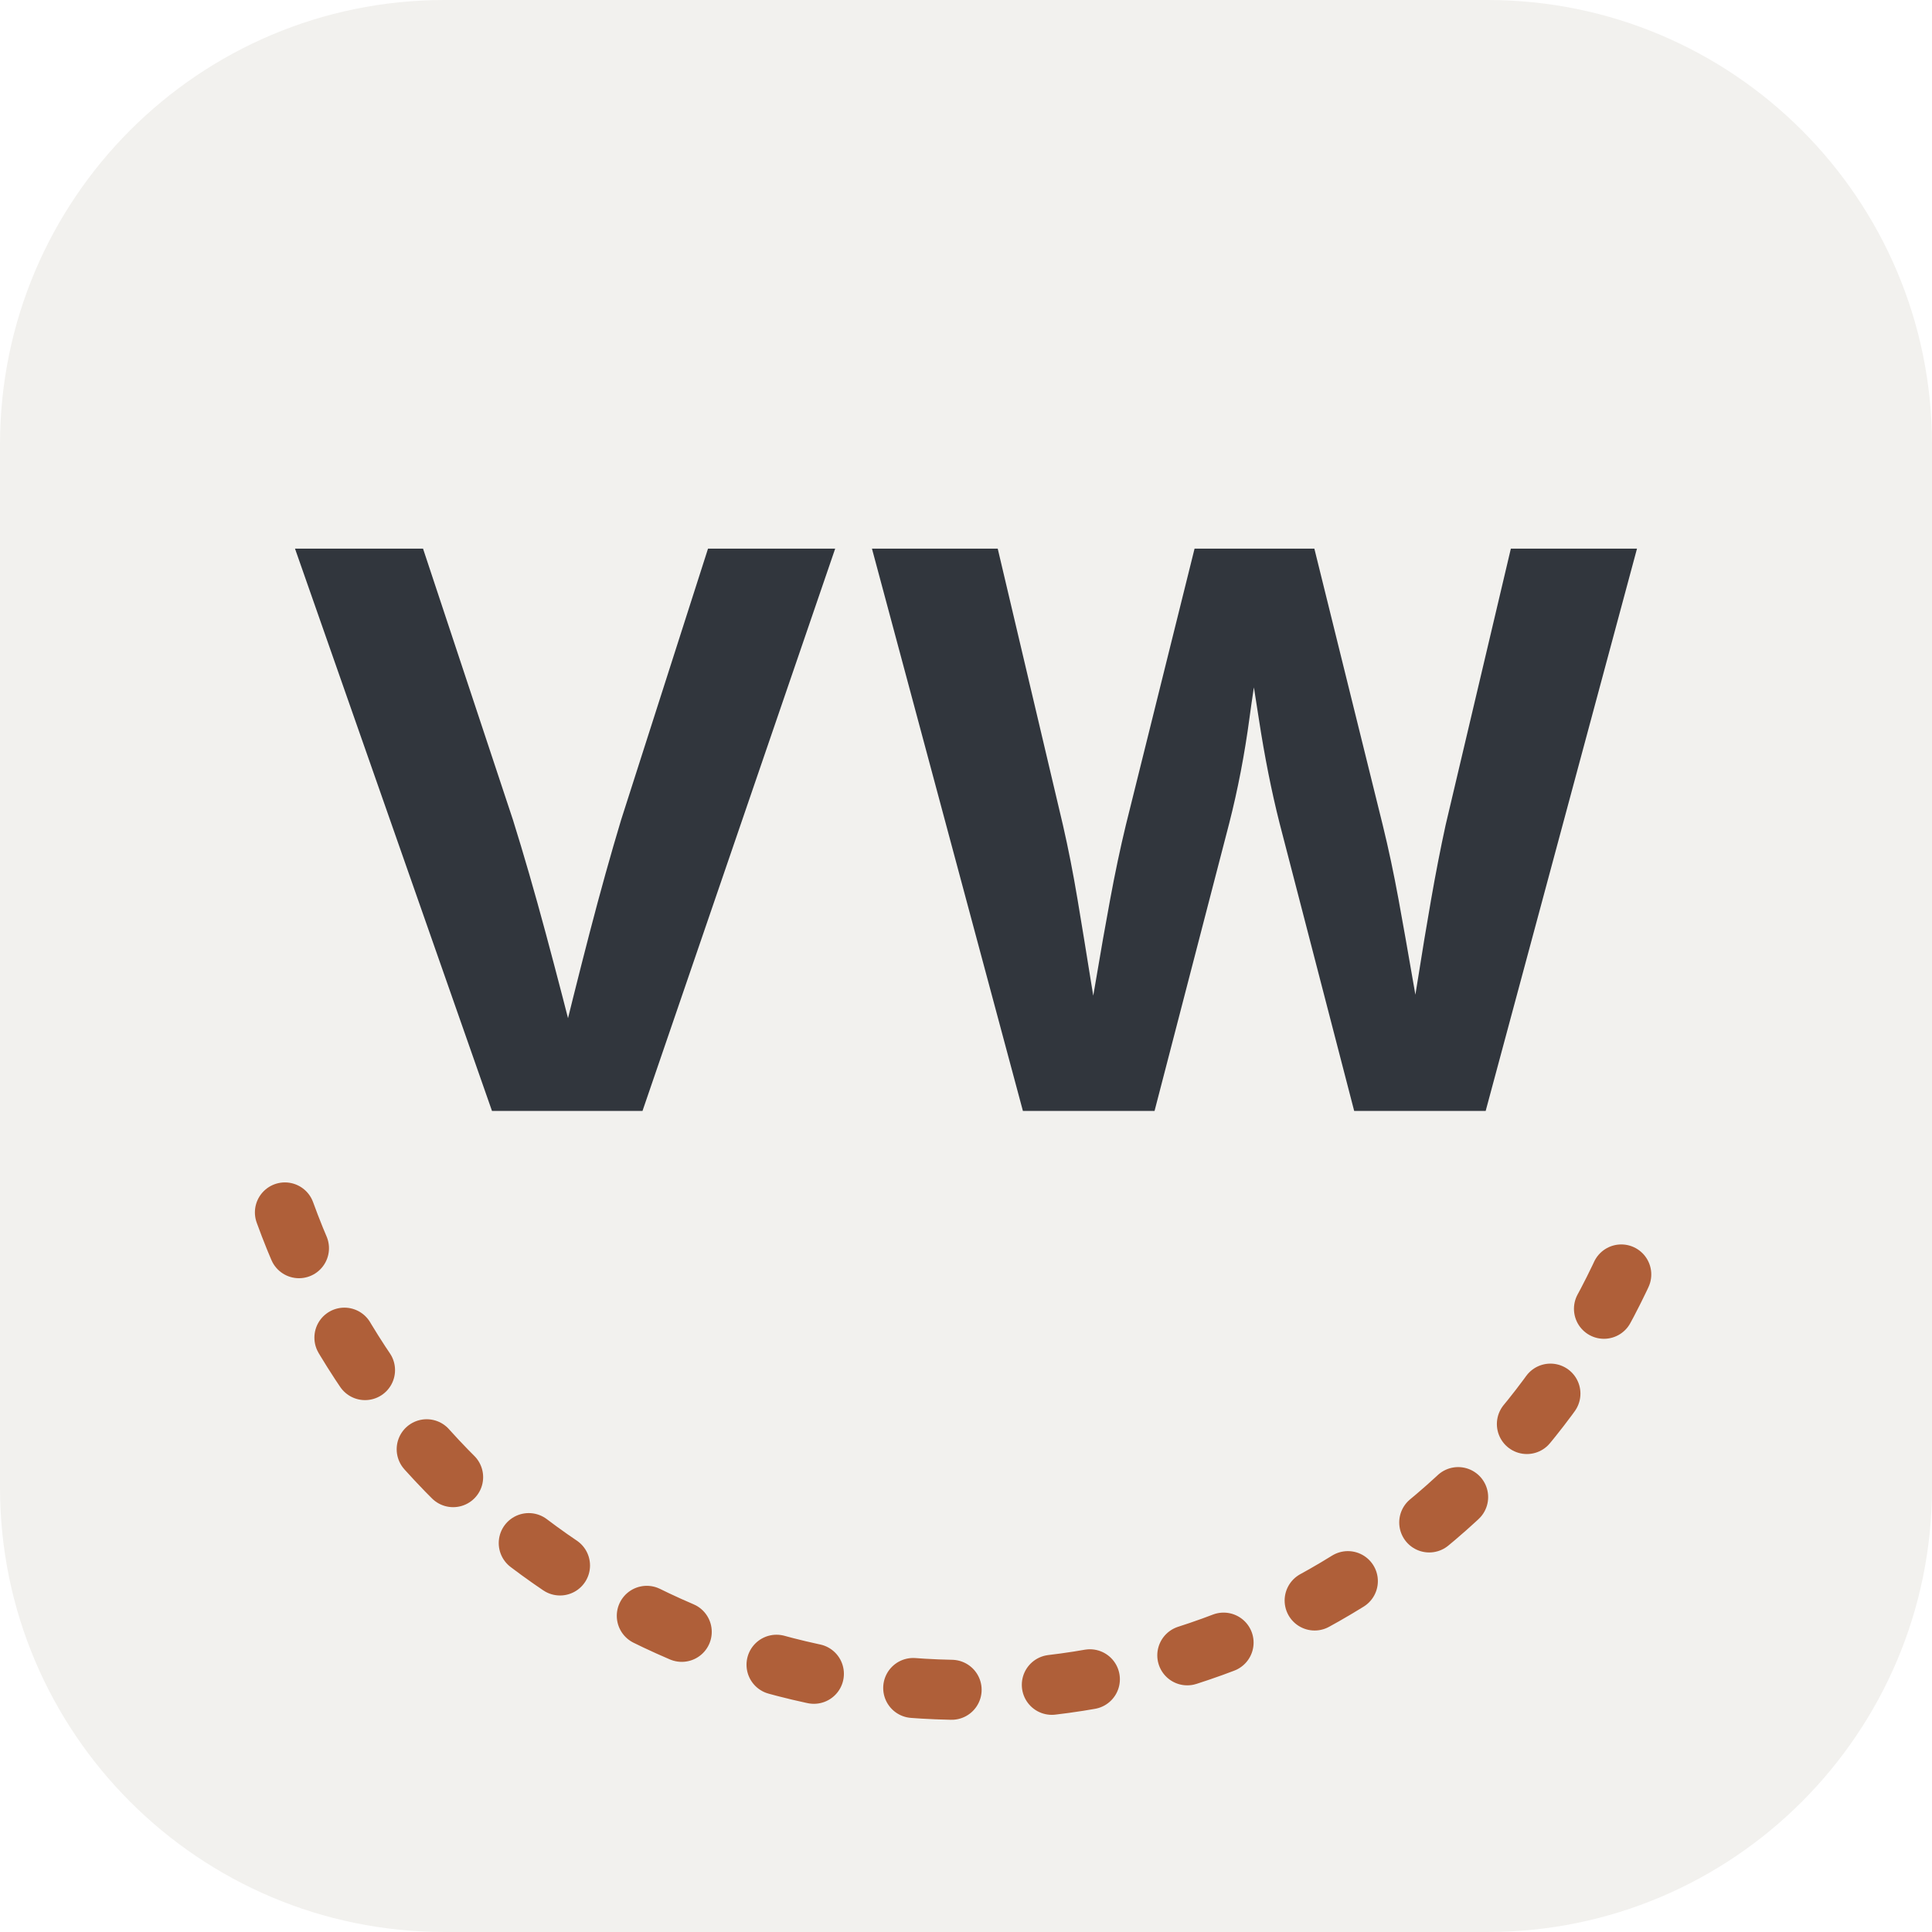
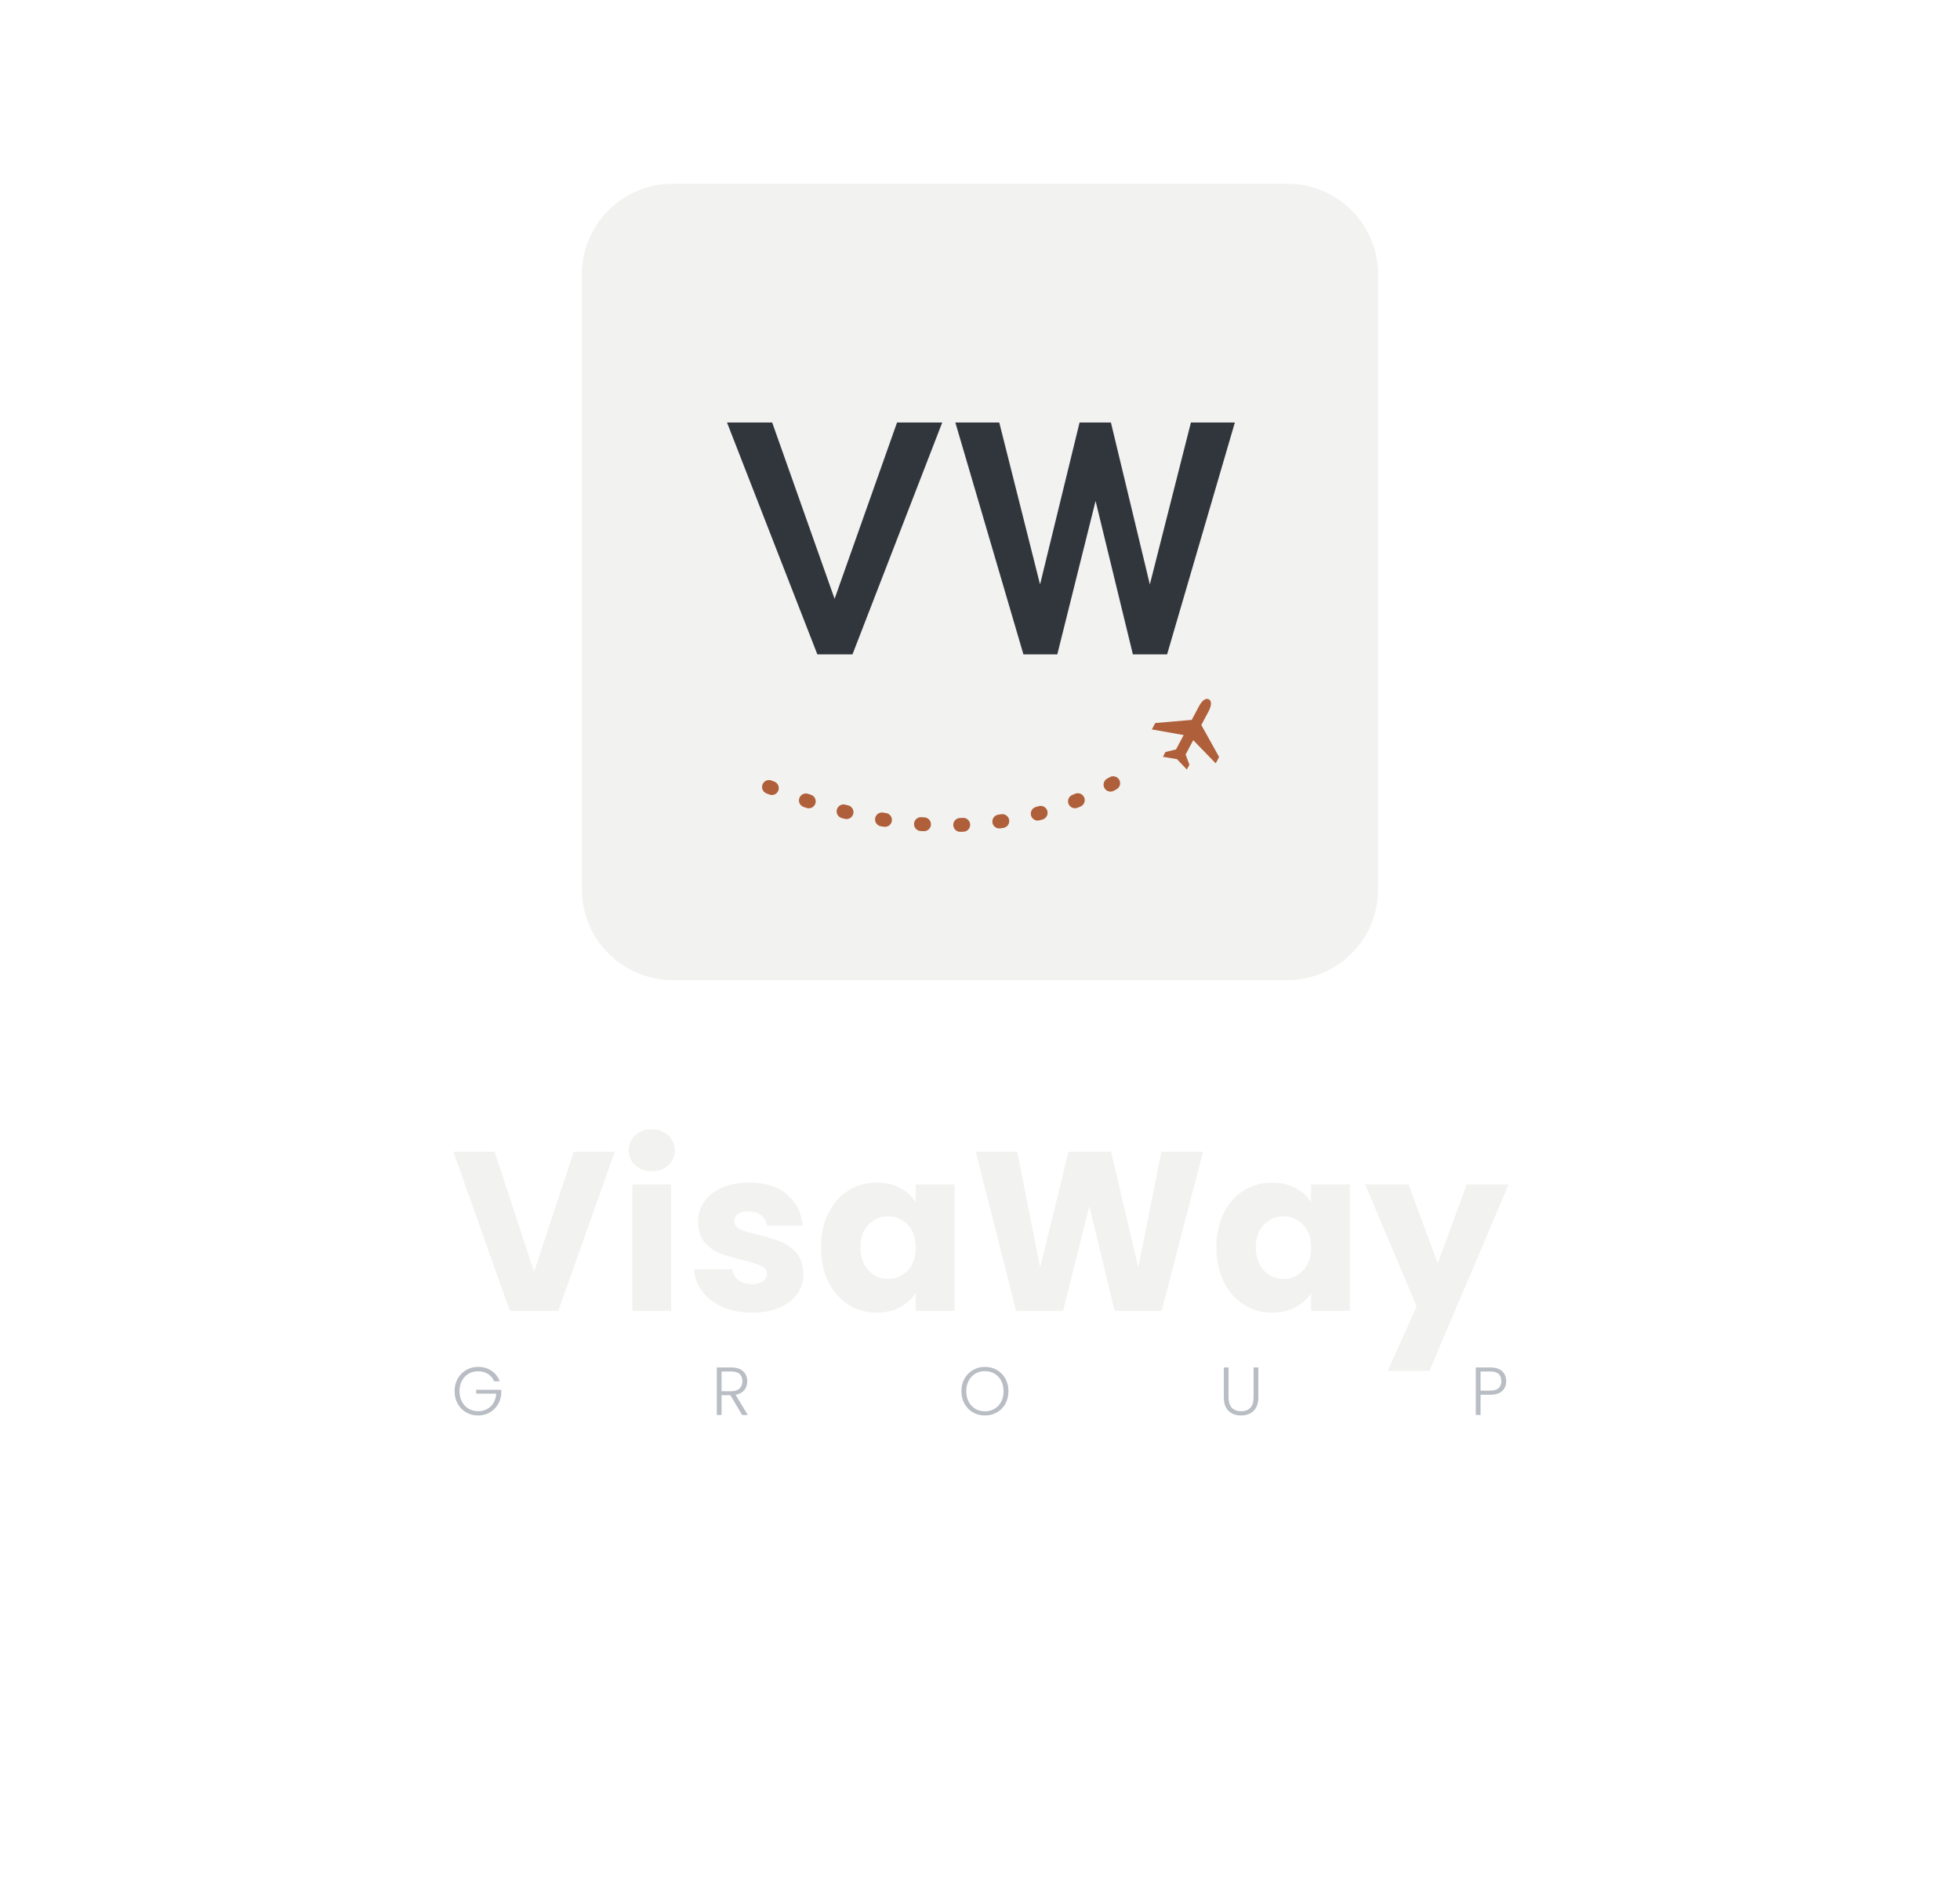
- <svg xmlns="http://www.w3.org/2000/svg" viewBox="0 0 512 512" width="512" height="512">
-   <rect width="512" height="512" rx="117.8" fill="#F2F1EE" />
-   <g fill="#31363D" transform="translate(73.3,294.4)">
-     <path transform="translate(0,0) scale(0.1,-0.1)" d="M570.8 0 48.8 1490H388.1L626.4 771.2Q669.1 634.8 713.1 471.3Q757.1 307.9 805.7 114.3H740.1Q787.6 310.2 829.7 472.5Q871.9 634.8 913 771.2L1143.3 1490H1480.3L969.7 0Z" />
-     <path transform="translate(152.9,0) scale(0.1,-0.1)" d="M448.8 0 48.8 1490H382.1L554.9 757.4Q576.1 665 593.6 560.3Q611.1 455.7 627.9 350.4Q644.8 245.1 660.9 147.9H607.1Q625.4 245.1 643 350.4Q660.6 455.7 680 560.3Q699.3 665 721.6 757.4L903.7 1490H1221.2L1402.4 757.4Q1425.1 665 1444.3 560.3Q1463.4 455.7 1481.5 350.4Q1499.5 245.1 1517.8 147.9H1462.1Q1479.2 245.1 1495.8 350.4Q1512.3 455.7 1530.6 560.3Q1548.9 665 1569 757.4L1741.9 1490H2076.2L1675.2 0H1326.7L1129.1 762Q1097 889.1 1074.3 1037.3Q1051.6 1185.5 1024.2 1341.5H1099.8Q1069.2 1189.2 1049.5 1042.9Q1029.9 896.6 995.5 762L797.7 0Z" />
+ <svg xmlns="http://www.w3.org/2000/svg" viewBox="0 0 640 620" width="640" height="620">
+   <rect x="190.00" y="60.00" width="260.00" height="260.00" rx="29.64" fill="#F2F2F0" />
+   <path transform="translate(236.57,213.66)" d="M0.82 -75.71L30.32 0L41.79 0L71.1 -75.71L56.34 -75.71L35.95 -18.14L15.57 -75.71L0.82 -75.71ZM75.38 -75.71L97.61 0L108.67 0L121.17 -50.1L133.35 0L144.52 0L166.65 -75.71L152.3 -75.71L138.89 -22.84L126.18 -75.71L115.94 -75.71L103.04 -22.84L89.72 -75.71L75.38 -75.71Z" fill="#31363D" />
+   <path d="M251.10 256.95 Q 320.00 284.51 371.22 251.10" fill="none" stroke="#AF5F39" stroke-width="4.52" stroke-dasharray="1 11.82" stroke-linecap="round" />
+   <g transform="translate(388.90,239.27) rotate(28) scale(0.2951)">
+     <path d="M0 -42 C4 -42 6 -37 6 -30 L6 -13 L40 9 L40 17 L6 6 L6 24 L15 32 L15 38 L0 33 L-15 38 L-15 32 L-6 24 L-6 6 L-40 17 L-40 9 L-6 -13 L-6 -30 C-6 -37 -4 -42 0 -42 Z" fill="#AF5F39" />
  </g>
-   <path d="M 75.5 321.3 A 192 192 0 0 0 436.5 321.3" fill="none" stroke="#AF5F39" stroke-width="15.9" stroke-linecap="round" stroke-dasharray="10.2 26.6" />
+   <path transform="translate(147.38,428.00)" d="M53.35 -51.95L34.93 0L19.09 0L0.67 -51.95L14.13 -51.95L27.01 -12.73L39.96 -51.95L53.35 -51.95ZM65.47 -45.58Q62.14 -45.58 60.02 -47.55Q57.92 -49.51 57.92 -52.39Q57.92 -55.35 60.02 -57.3Q62.14 -59.27 65.47 -59.27Q68.73 -59.27 70.83 -57.3Q72.95 -55.35 72.95 -52.39Q72.95 -49.51 70.83 -47.55Q68.73 -45.58 65.47 -45.58ZM71.76 -41.29L71.76 0L59.11 0L59.11 -41.29L71.76 -41.29ZM98.24 0.59Q92.83 0.59 88.61 -1.26Q84.4 -3.11 81.95 -6.32Q79.51 -9.55 79.22 -13.54L91.72 -13.54Q91.95 -11.4 93.72 -10.06Q95.5 -8.73 98.09 -8.73Q100.46 -8.73 101.76 -9.65Q103.05 -10.58 103.05 -12.06Q103.05 -13.84 101.2 -14.68Q99.35 -15.54 95.2 -16.58Q90.76 -17.61 87.8 -18.75Q84.84 -19.91 82.69 -22.38Q80.55 -24.86 80.55 -29.08Q80.55 -32.63 82.5 -35.55Q84.47 -38.48 88.27 -40.18Q92.09 -41.88 97.35 -41.88Q105.12 -41.88 109.59 -38.03Q114.07 -34.19 114.74 -27.82L103.05 -27.82Q102.75 -29.97 101.15 -31.23Q99.57 -32.49 96.98 -32.49Q94.76 -32.49 93.57 -31.63Q92.39 -30.78 92.39 -29.3Q92.39 -27.53 94.27 -26.64Q96.16 -25.75 100.16 -24.86Q104.75 -23.68 107.63 -22.54Q110.52 -21.39 112.71 -18.84Q114.89 -16.28 114.96 -11.99Q114.96 -8.36 112.92 -5.5Q110.89 -2.66 107.07 -1.03Q103.27 0.59 98.24 0.59ZM120.71 -20.72Q120.71 -27.08 123.12 -31.89Q125.52 -36.7 129.66 -39.29Q133.81 -41.88 138.92 -41.88Q143.28 -41.88 146.58 -40.1Q149.87 -38.33 151.64 -35.45L151.64 -41.29L164.3 -41.29L164.3 0L151.64 0L151.64 -5.85Q149.79 -2.96 146.5 -1.18Q143.21 0.59 138.84 0.59Q133.81 0.59 129.66 -2.04Q125.52 -4.66 123.12 -9.5Q120.71 -14.36 120.71 -20.72ZM151.64 -20.65Q151.64 -25.38 149.02 -28.12Q146.39 -30.86 142.62 -30.86Q138.84 -30.86 136.22 -28.15Q133.59 -25.46 133.59 -20.72Q133.59 -15.98 136.22 -13.2Q138.84 -10.43 142.62 -10.43Q146.39 -10.43 149.02 -13.17Q151.64 -15.91 151.64 -20.65ZM245.46 -51.95L231.92 0L216.6 0L208.31 -34.19L199.73 0L184.41 0L171.24 -51.95L184.78 -51.95L192.26 -14.13L201.51 -51.95L215.42 -51.95L224.3 -14.13L231.85 -51.95L245.46 -51.95ZM249.81 -20.72Q249.81 -27.08 252.21 -31.89Q254.62 -36.7 258.76 -39.29Q262.91 -41.88 268.02 -41.88Q272.38 -41.88 275.67 -40.1Q278.97 -38.33 280.74 -35.45L280.74 -41.29L293.4 -41.29L293.4 0L280.74 0L280.74 -5.85Q278.89 -2.96 275.59 -1.18Q272.31 0.59 267.94 0.59Q262.91 0.59 258.76 -2.04Q254.62 -4.66 252.21 -9.5Q249.81 -14.36 249.81 -20.72ZM280.74 -20.65Q280.74 -25.38 278.11 -28.12Q275.49 -30.86 271.72 -30.86Q267.94 -30.86 265.31 -28.15Q262.69 -25.46 262.69 -20.72Q262.69 -15.98 265.31 -13.2Q267.94 -10.43 271.72 -10.43Q275.49 -10.43 278.11 -13.17Q280.74 -15.91 280.74 -20.65ZM345.25 -41.29L319.35 19.61L305.73 19.61L315.2 -1.41L298.41 -41.29L312.54 -41.29L322.09 -15.47L331.56 -41.29L345.25 -41.29Z" fill="#F2F2F0" />
+   <path transform="translate(147.38,462.00)" d="M13.99 -10.99Q13.32 -12.52 11.95 -13.4Q10.59 -14.27 8.75 -14.27Q7.01 -14.27 5.64 -13.47Q4.26 -12.67 3.46 -11.2Q2.66 -9.72 2.66 -7.77Q2.66 -5.82 3.46 -4.33Q4.26 -2.84 5.64 -2.04Q7.01 -1.24 8.75 -1.24Q10.37 -1.24 11.67 -1.94Q12.97 -2.64 13.75 -3.94Q14.54 -5.24 14.65 -6.97L8.12 -6.97L8.12 -8.23L16.3 -8.23L16.3 -7.1Q16.19 -5.06 15.19 -3.41Q14.19 -1.76 12.51 -0.8Q10.83 0.16 8.75 0.16Q6.59 0.16 4.84 -0.85Q3.09 -1.87 2.07 -3.67Q1.06 -5.48 1.06 -7.77Q1.06 -10.06 2.07 -11.86Q3.09 -13.67 4.84 -14.68Q6.59 -15.7 8.75 -15.7Q11.23 -15.7 13.1 -14.45Q14.96 -13.21 15.81 -10.99L13.99 -10.99ZM94.94 0L91.1 -6.48L88.23 -6.48L88.23 0L86.68 0L86.68 -15.52L91.34 -15.52Q93.94 -15.52 95.28 -14.27Q96.62 -13.03 96.62 -11.01Q96.62 -9.32 95.66 -8.13Q94.69 -6.95 92.81 -6.59L96.8 0L94.94 0ZM88.23 -7.75L91.36 -7.75Q93.18 -7.75 94.1 -8.64Q95.03 -9.53 95.03 -11.01Q95.03 -12.54 94.14 -13.38Q93.25 -14.21 91.34 -14.21L88.23 -14.21L88.23 -7.75ZM174.23 0.16Q172.07 0.16 170.32 -0.85Q168.57 -1.87 167.55 -3.67Q166.55 -5.48 166.55 -7.77Q166.55 -10.06 167.55 -11.86Q168.57 -13.67 170.32 -14.68Q172.07 -15.7 174.23 -15.7Q176.4 -15.7 178.16 -14.68Q179.91 -13.67 180.91 -11.86Q181.91 -10.06 181.91 -7.77Q181.91 -5.48 180.91 -3.67Q179.91 -1.87 178.16 -0.85Q176.4 0.16 174.23 0.16ZM174.23 -1.2Q175.96 -1.2 177.33 -2Q178.71 -2.8 179.51 -4.29Q180.31 -5.79 180.31 -7.77Q180.31 -9.75 179.51 -11.23Q178.71 -12.72 177.33 -13.52Q175.96 -14.32 174.23 -14.32Q172.49 -14.32 171.12 -13.52Q169.74 -12.72 168.94 -11.23Q168.14 -9.75 168.14 -7.77Q168.14 -5.79 168.94 -4.29Q169.74 -2.8 171.12 -2Q172.49 -1.2 174.23 -1.2ZM253.78 -15.52L253.78 -5.75Q253.78 -3.44 254.88 -2.33Q255.98 -1.22 257.89 -1.22Q259.8 -1.22 260.87 -2.32Q261.95 -3.42 261.95 -5.75L261.95 -15.52L263.5 -15.52L263.5 -5.77Q263.5 -2.82 261.94 -1.33Q260.38 0.16 257.86 0.16Q255.36 0.16 253.79 -1.33Q252.23 -2.82 252.23 -5.77L252.23 -15.52L253.78 -15.52ZM344.44 -11.05Q344.44 -9.06 343.13 -7.84Q341.82 -6.61 339.19 -6.61L336.07 -6.61L336.07 0L334.51 0L334.51 -15.52L339.19 -15.52Q341.79 -15.52 343.11 -14.3Q344.44 -13.08 344.44 -11.05ZM339.19 -7.95Q342.84 -7.95 342.84 -11.05Q342.84 -12.61 341.97 -13.41Q341.11 -14.21 339.19 -14.21L336.07 -14.21L336.07 -7.95L339.19 -7.95Z" fill="#B9BDC4" />
</svg>
